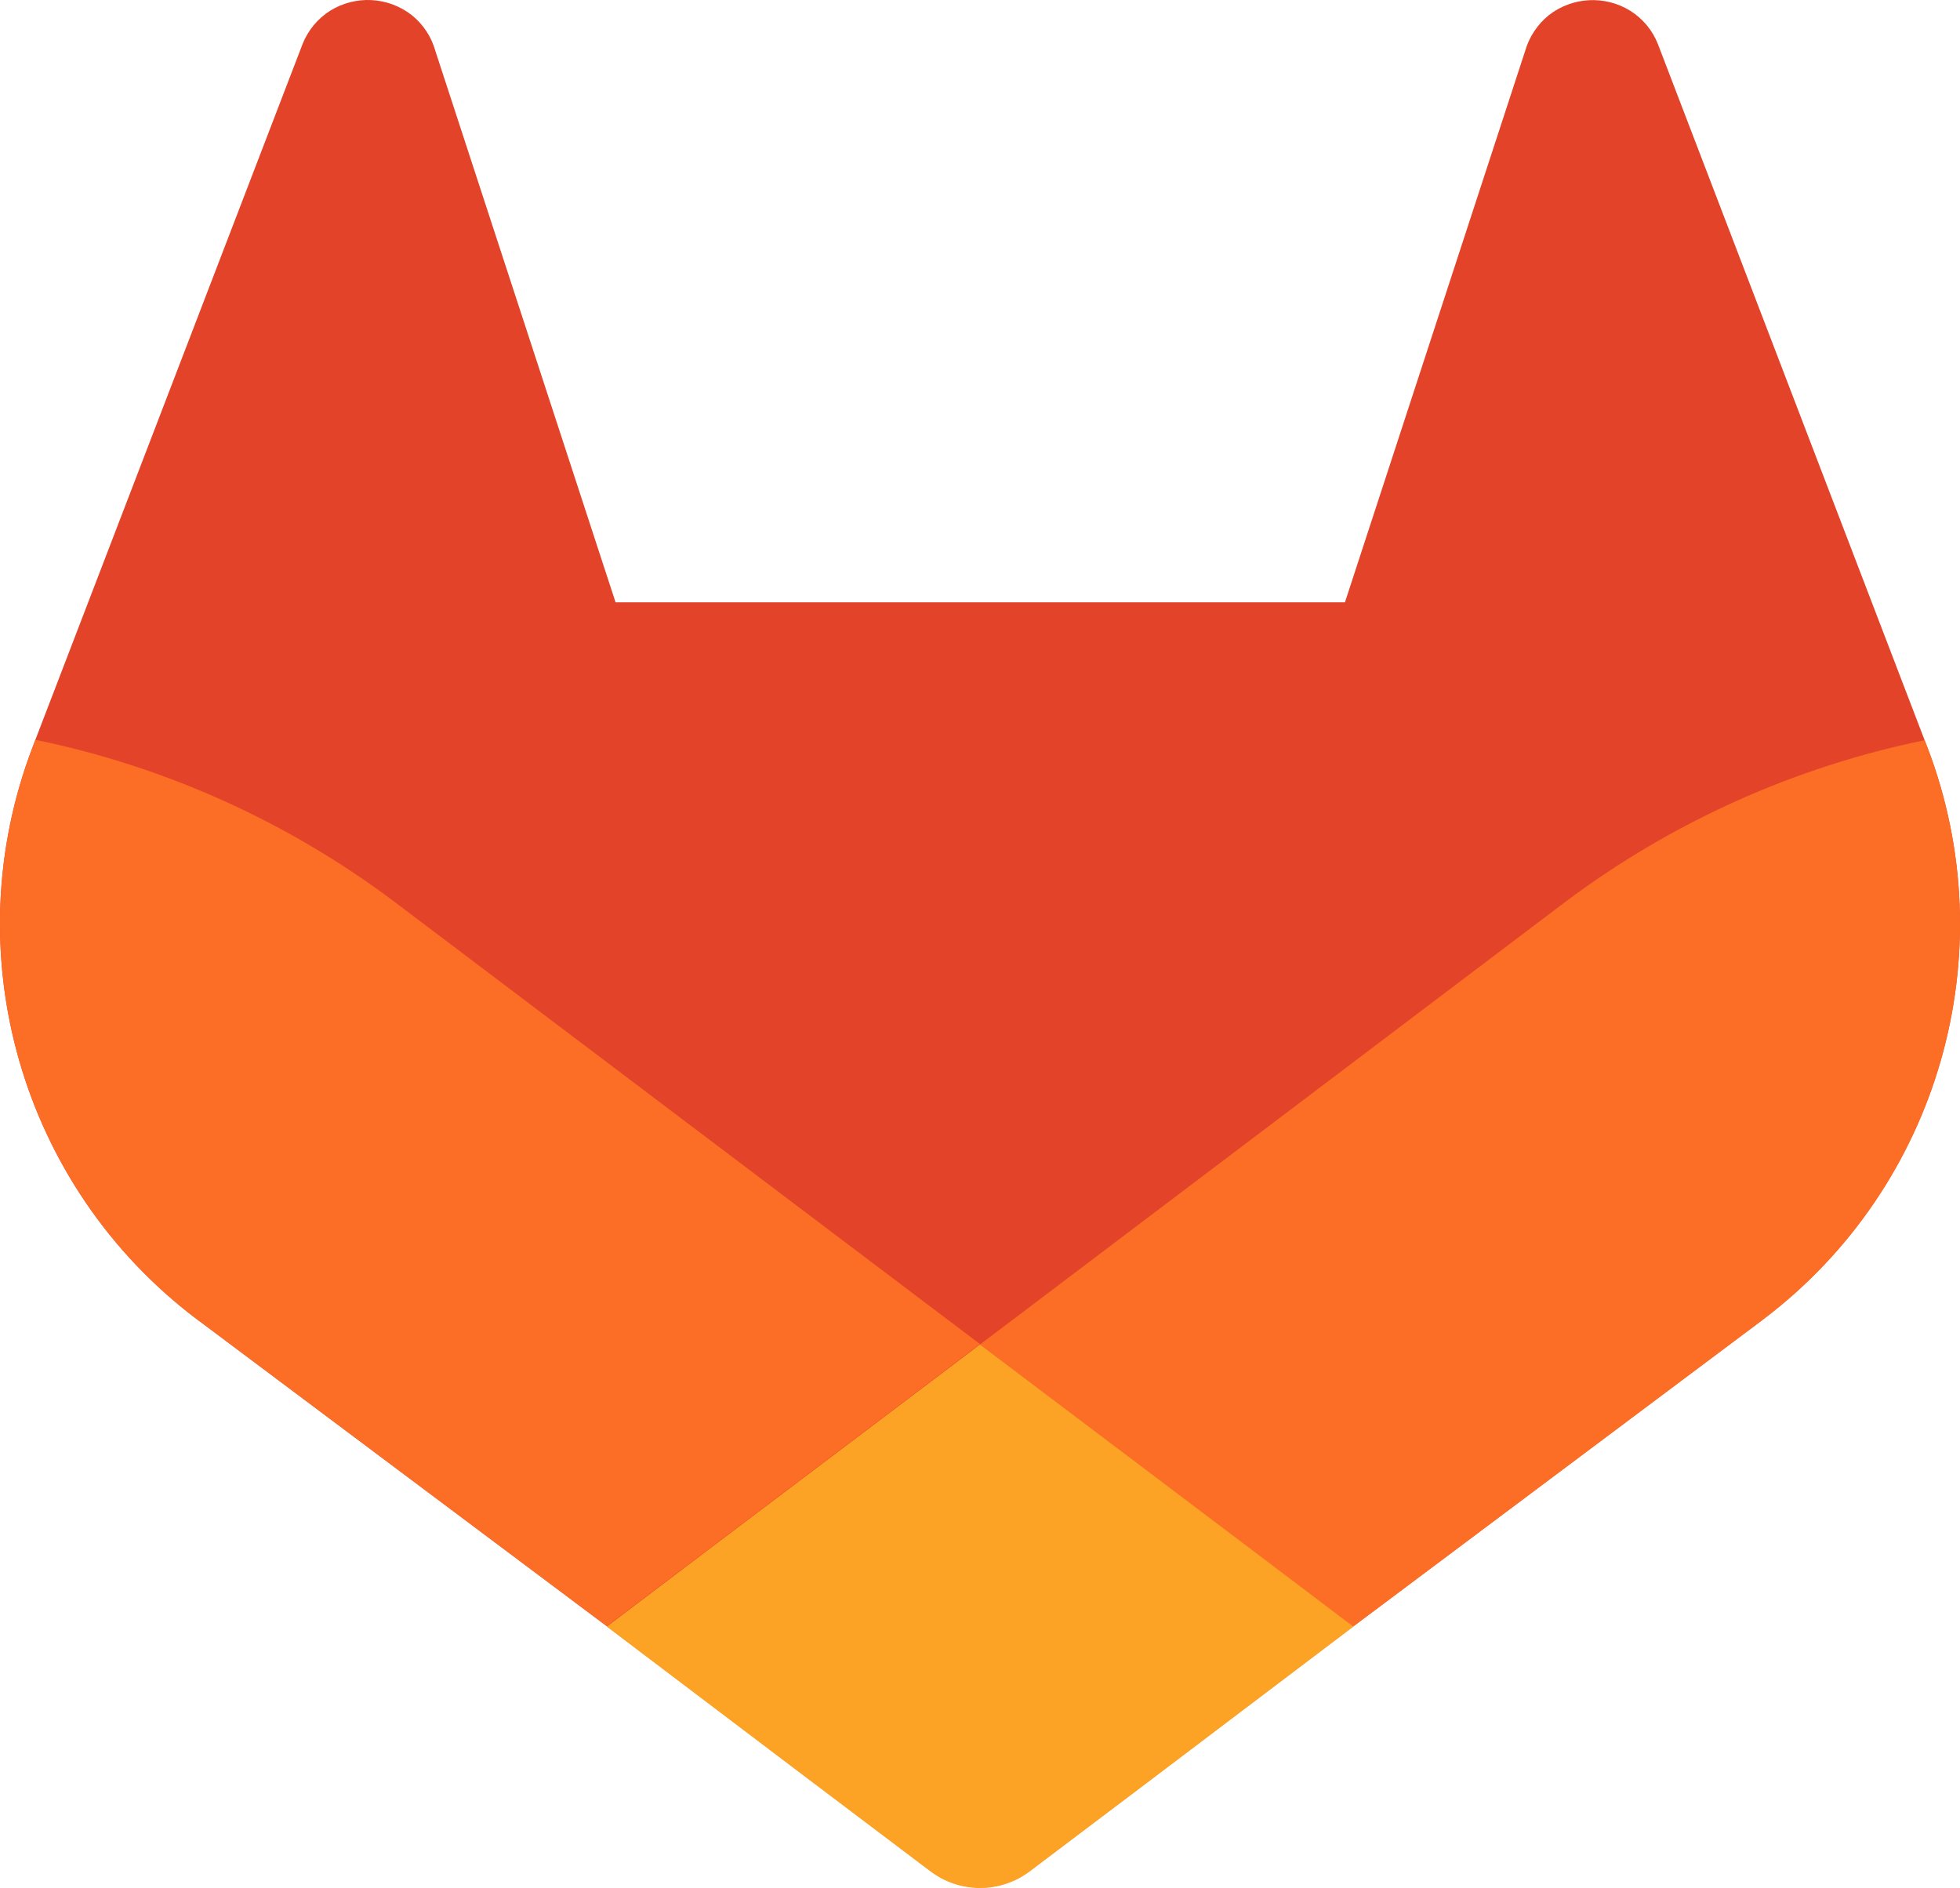
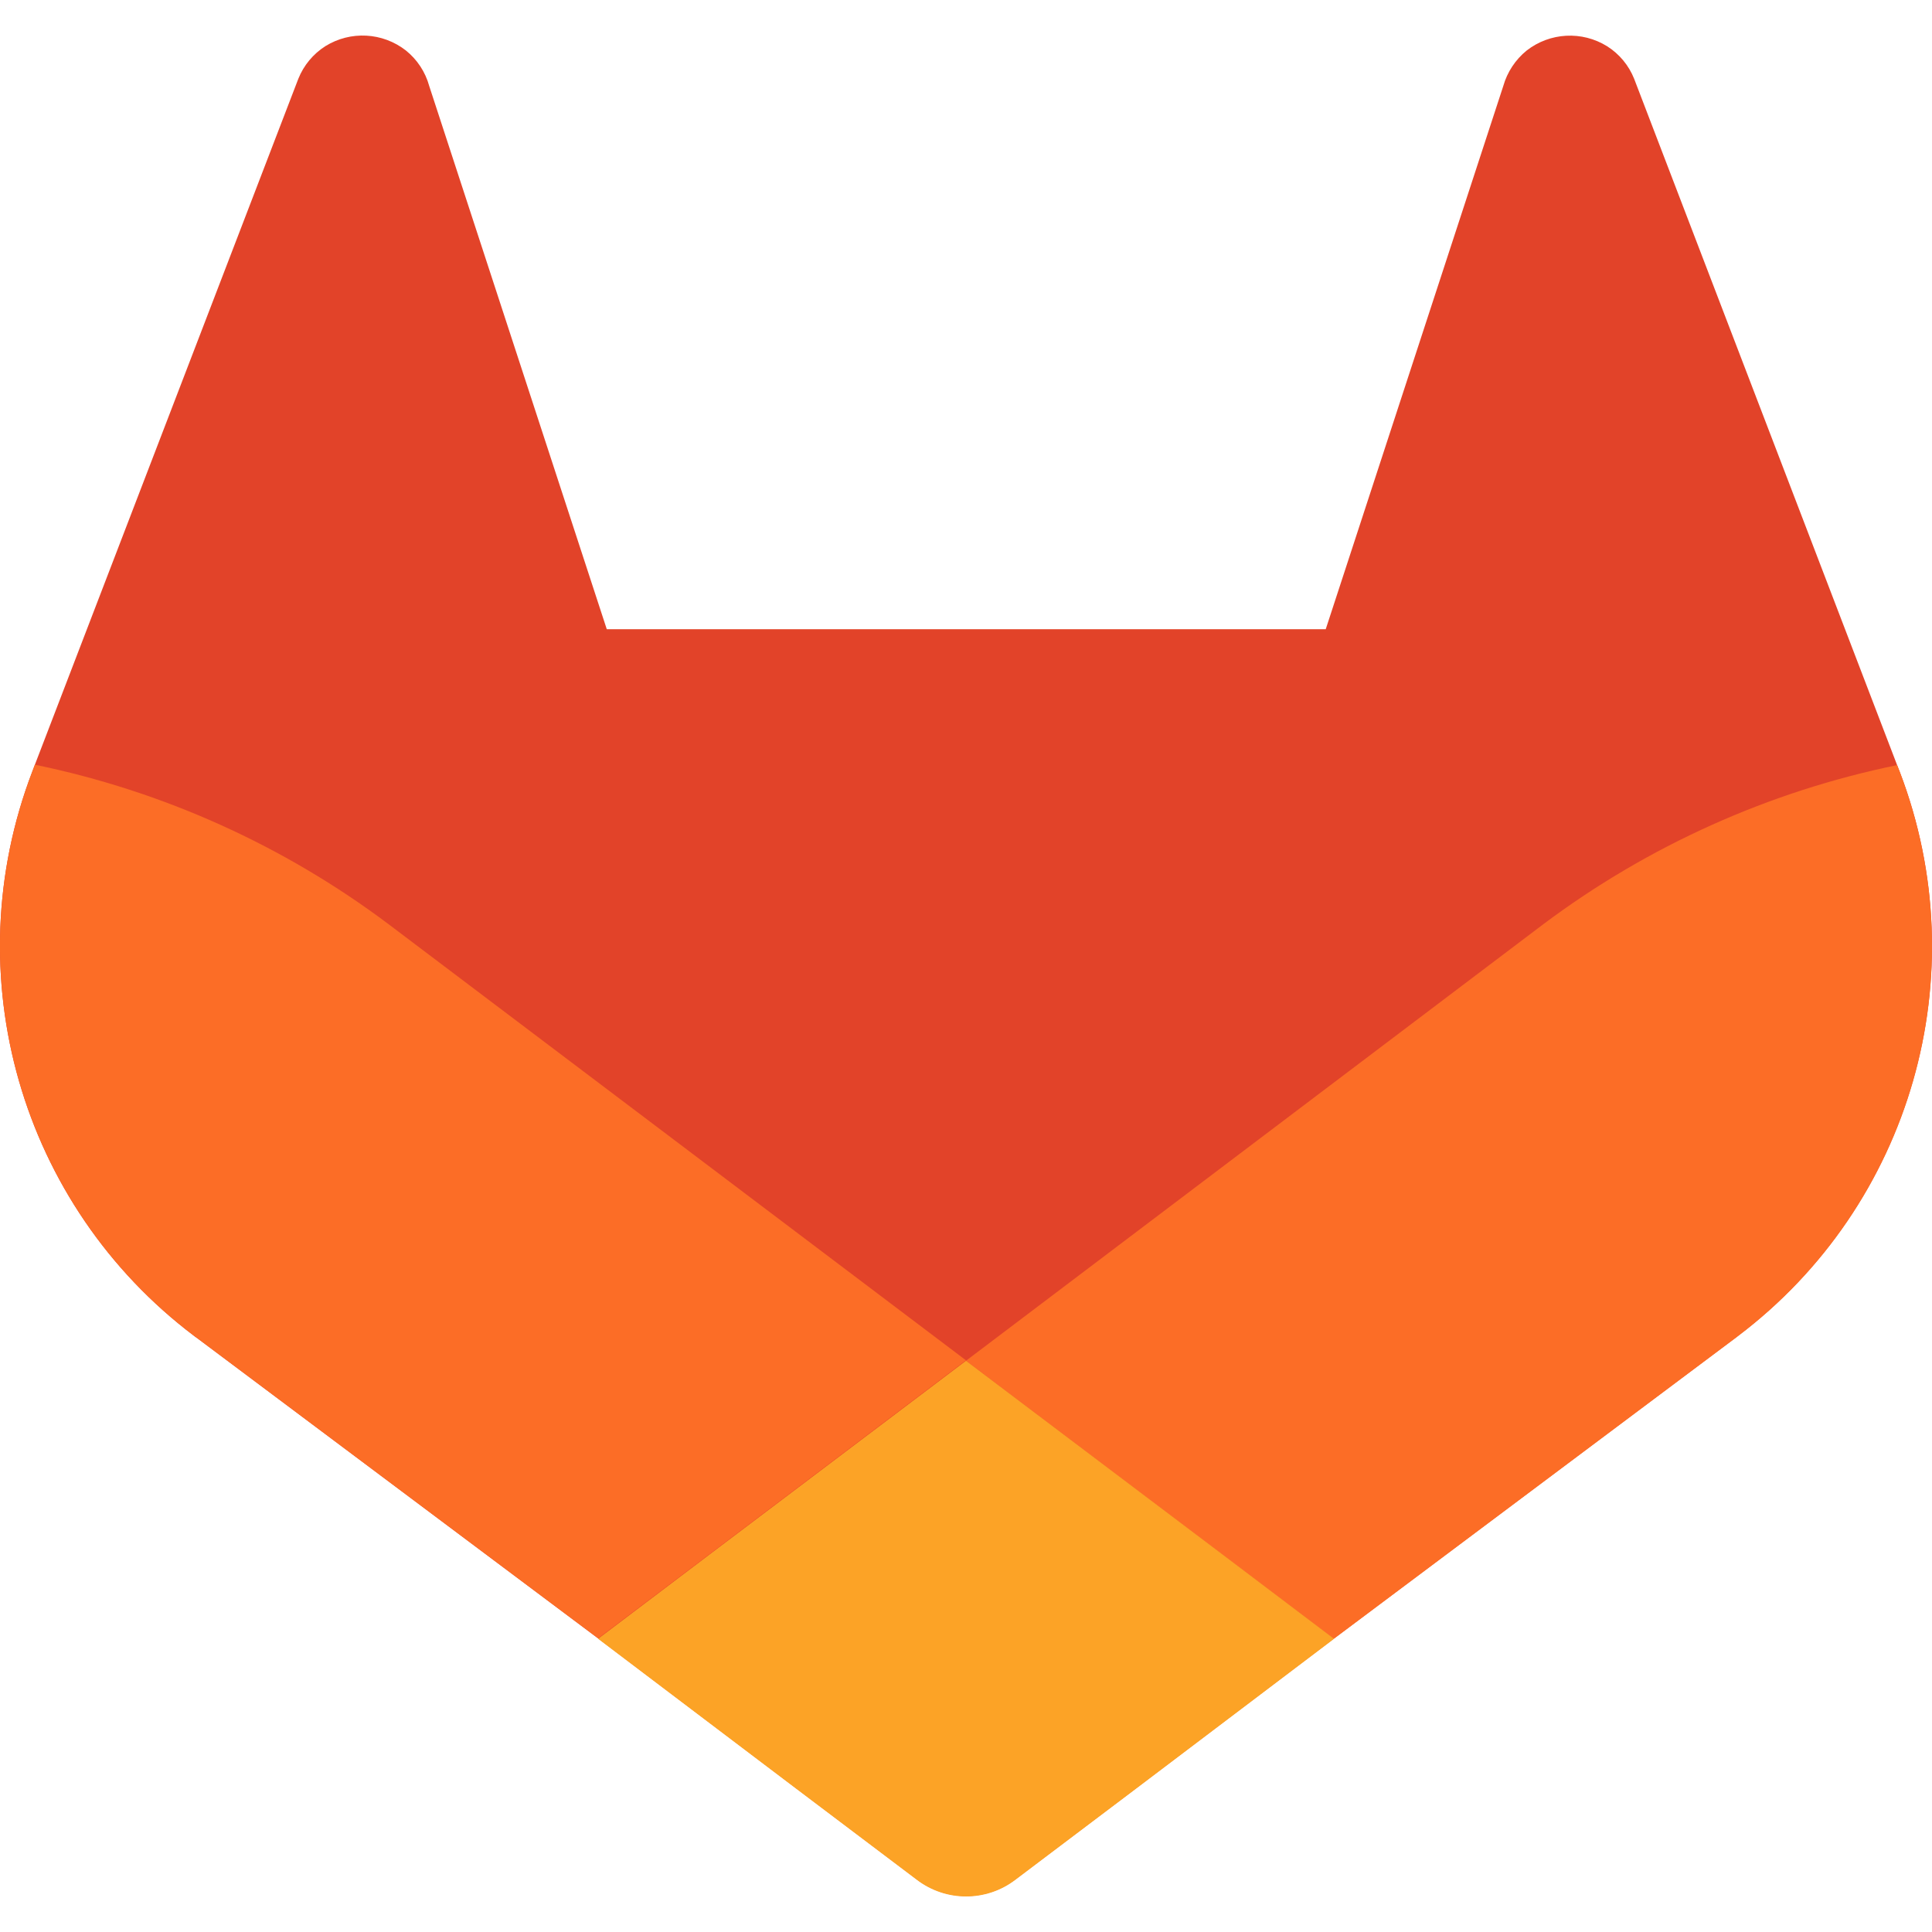
- <svg xmlns="http://www.w3.org/2000/svg" width="1000" height="963.197" viewBox="0 0 1000 963.197" version="1.1" id="svg85">
+ <svg xmlns="http://www.w3.org/2000/svg" width="25" height="25" viewBox="0 0 1000 963.197" version="1.1" id="svg85">
  <defs id="defs74">
    <style id="style72">.cls-1{fill:#e24329;}.cls-2{fill:#fc6d26;}.cls-3{fill:#fca326;}</style>
  </defs>
  <g id="LOGO" transform="matrix(5.206882,0,0,5.206882,-489.3076,-507.7609)">
    <path class="cls-1" d="m 282.83,170.73 -0.27,-0.69 -26.14,-68.22 a 6.81,6.81 0 0 0 -2.69,-3.24 7,7 0 0 0 -8,0.43 7,7 0 0 0 -2.32,3.52 l -17.65,54 h -71.47 l -17.65,-54 a 6.86,6.86 0 0 0 -2.32,-3.53 7,7 0 0 0 -8,-0.43 6.87,6.87 0 0 0 -2.69,3.24 L 97.44,170 l -0.26,0.69 a 48.54,48.54 0 0 0 16.1,56.1 l 0.09,0.07 0.24,0.17 39.82,29.82 19.7,14.91 12,9.06 a 8.07,8.07 0 0 0 9.76,0 l 12,-9.06 19.7,-14.91 40.06,-30 0.1,-0.08 a 48.56,48.56 0 0 0 16.08,-56.04 z" id="path76" />
    <path class="cls-2" d="m 282.83,170.73 -0.27,-0.69 a 88.3,88.3 0 0 0 -35.15,15.8 L 190,229.25 c 19.55,14.79 36.57,27.64 36.57,27.64 l 40.06,-30 0.1,-0.08 a 48.56,48.56 0 0 0 16.1,-56.08 z" id="path78" />
    <path class="cls-3" d="m 153.43,256.89 19.7,14.91 12,9.06 a 8.07,8.07 0 0 0 9.76,0 l 12,-9.06 19.7,-14.91 c 0,0 -17.04,-12.89 -36.59,-27.64 -19.55,14.75 -36.57,27.64 -36.57,27.64 z" id="path80" />
    <path class="cls-2" d="M 132.58,185.84 A 88.19,88.19 0 0 0 97.44,170 l -0.26,0.69 a 48.54,48.54 0 0 0 16.1,56.1 l 0.09,0.07 0.24,0.17 39.82,29.82 c 0,0 17,-12.85 36.57,-27.64 z" id="path82" />
  </g>
</svg>
